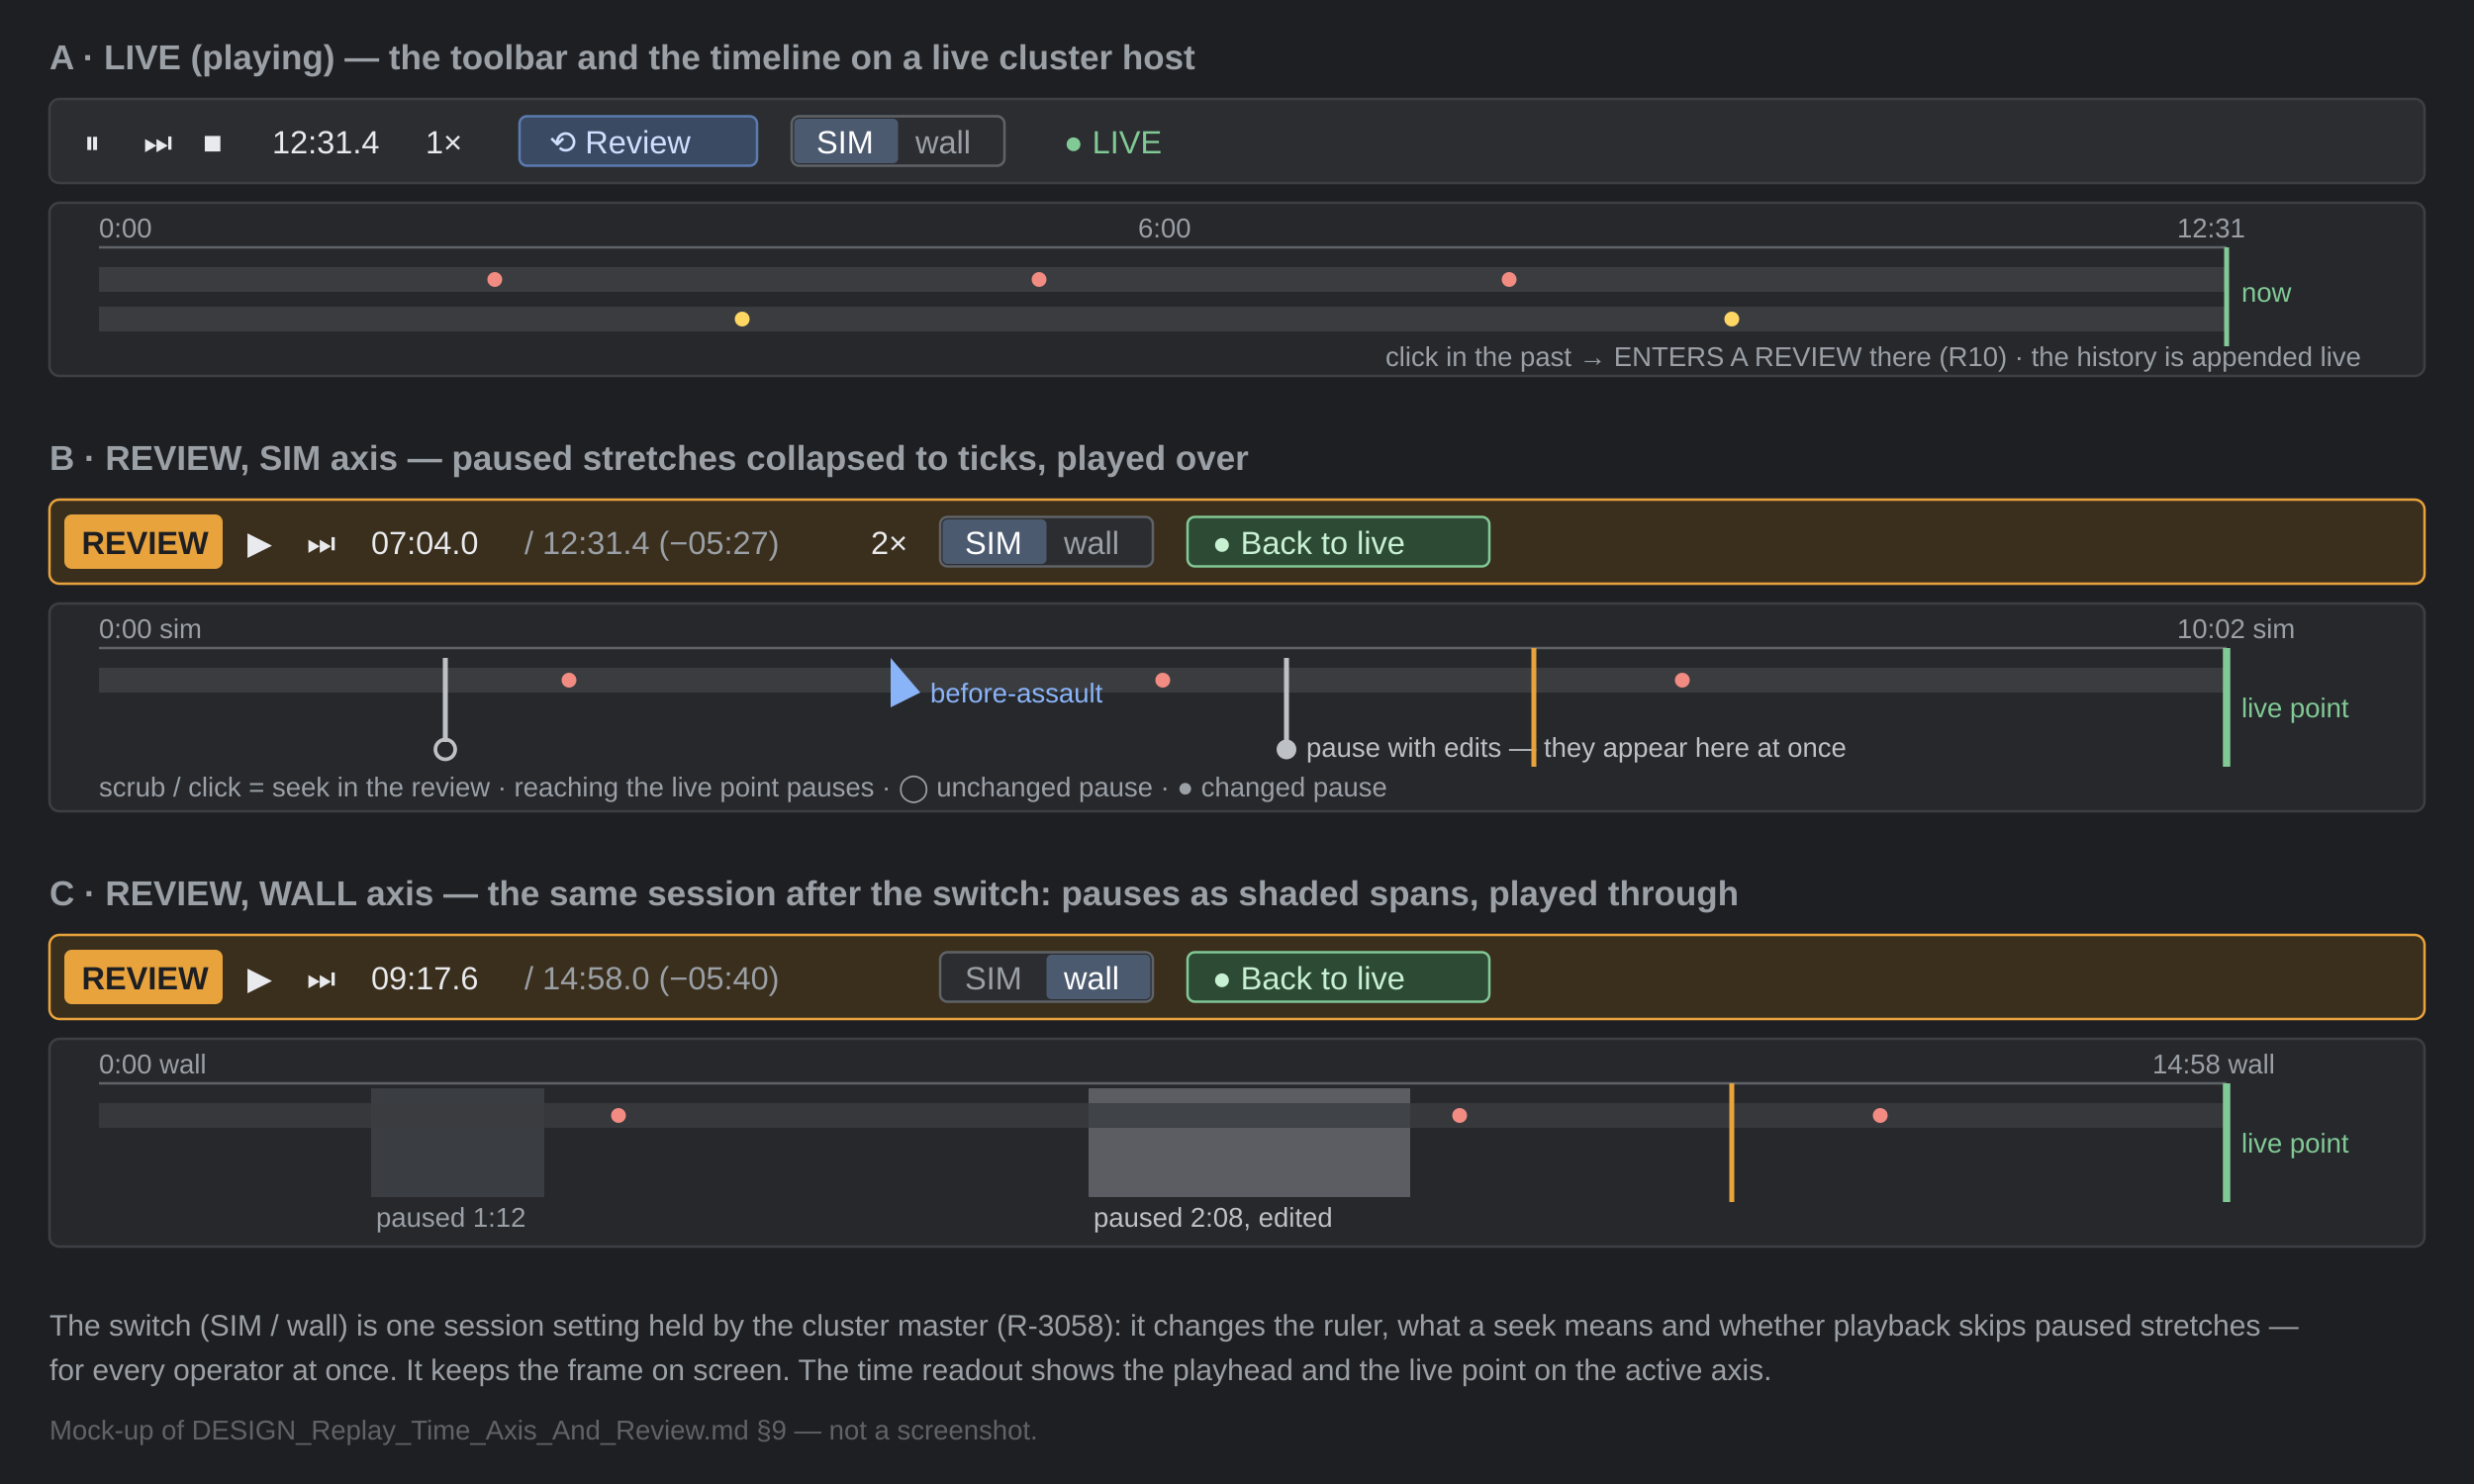
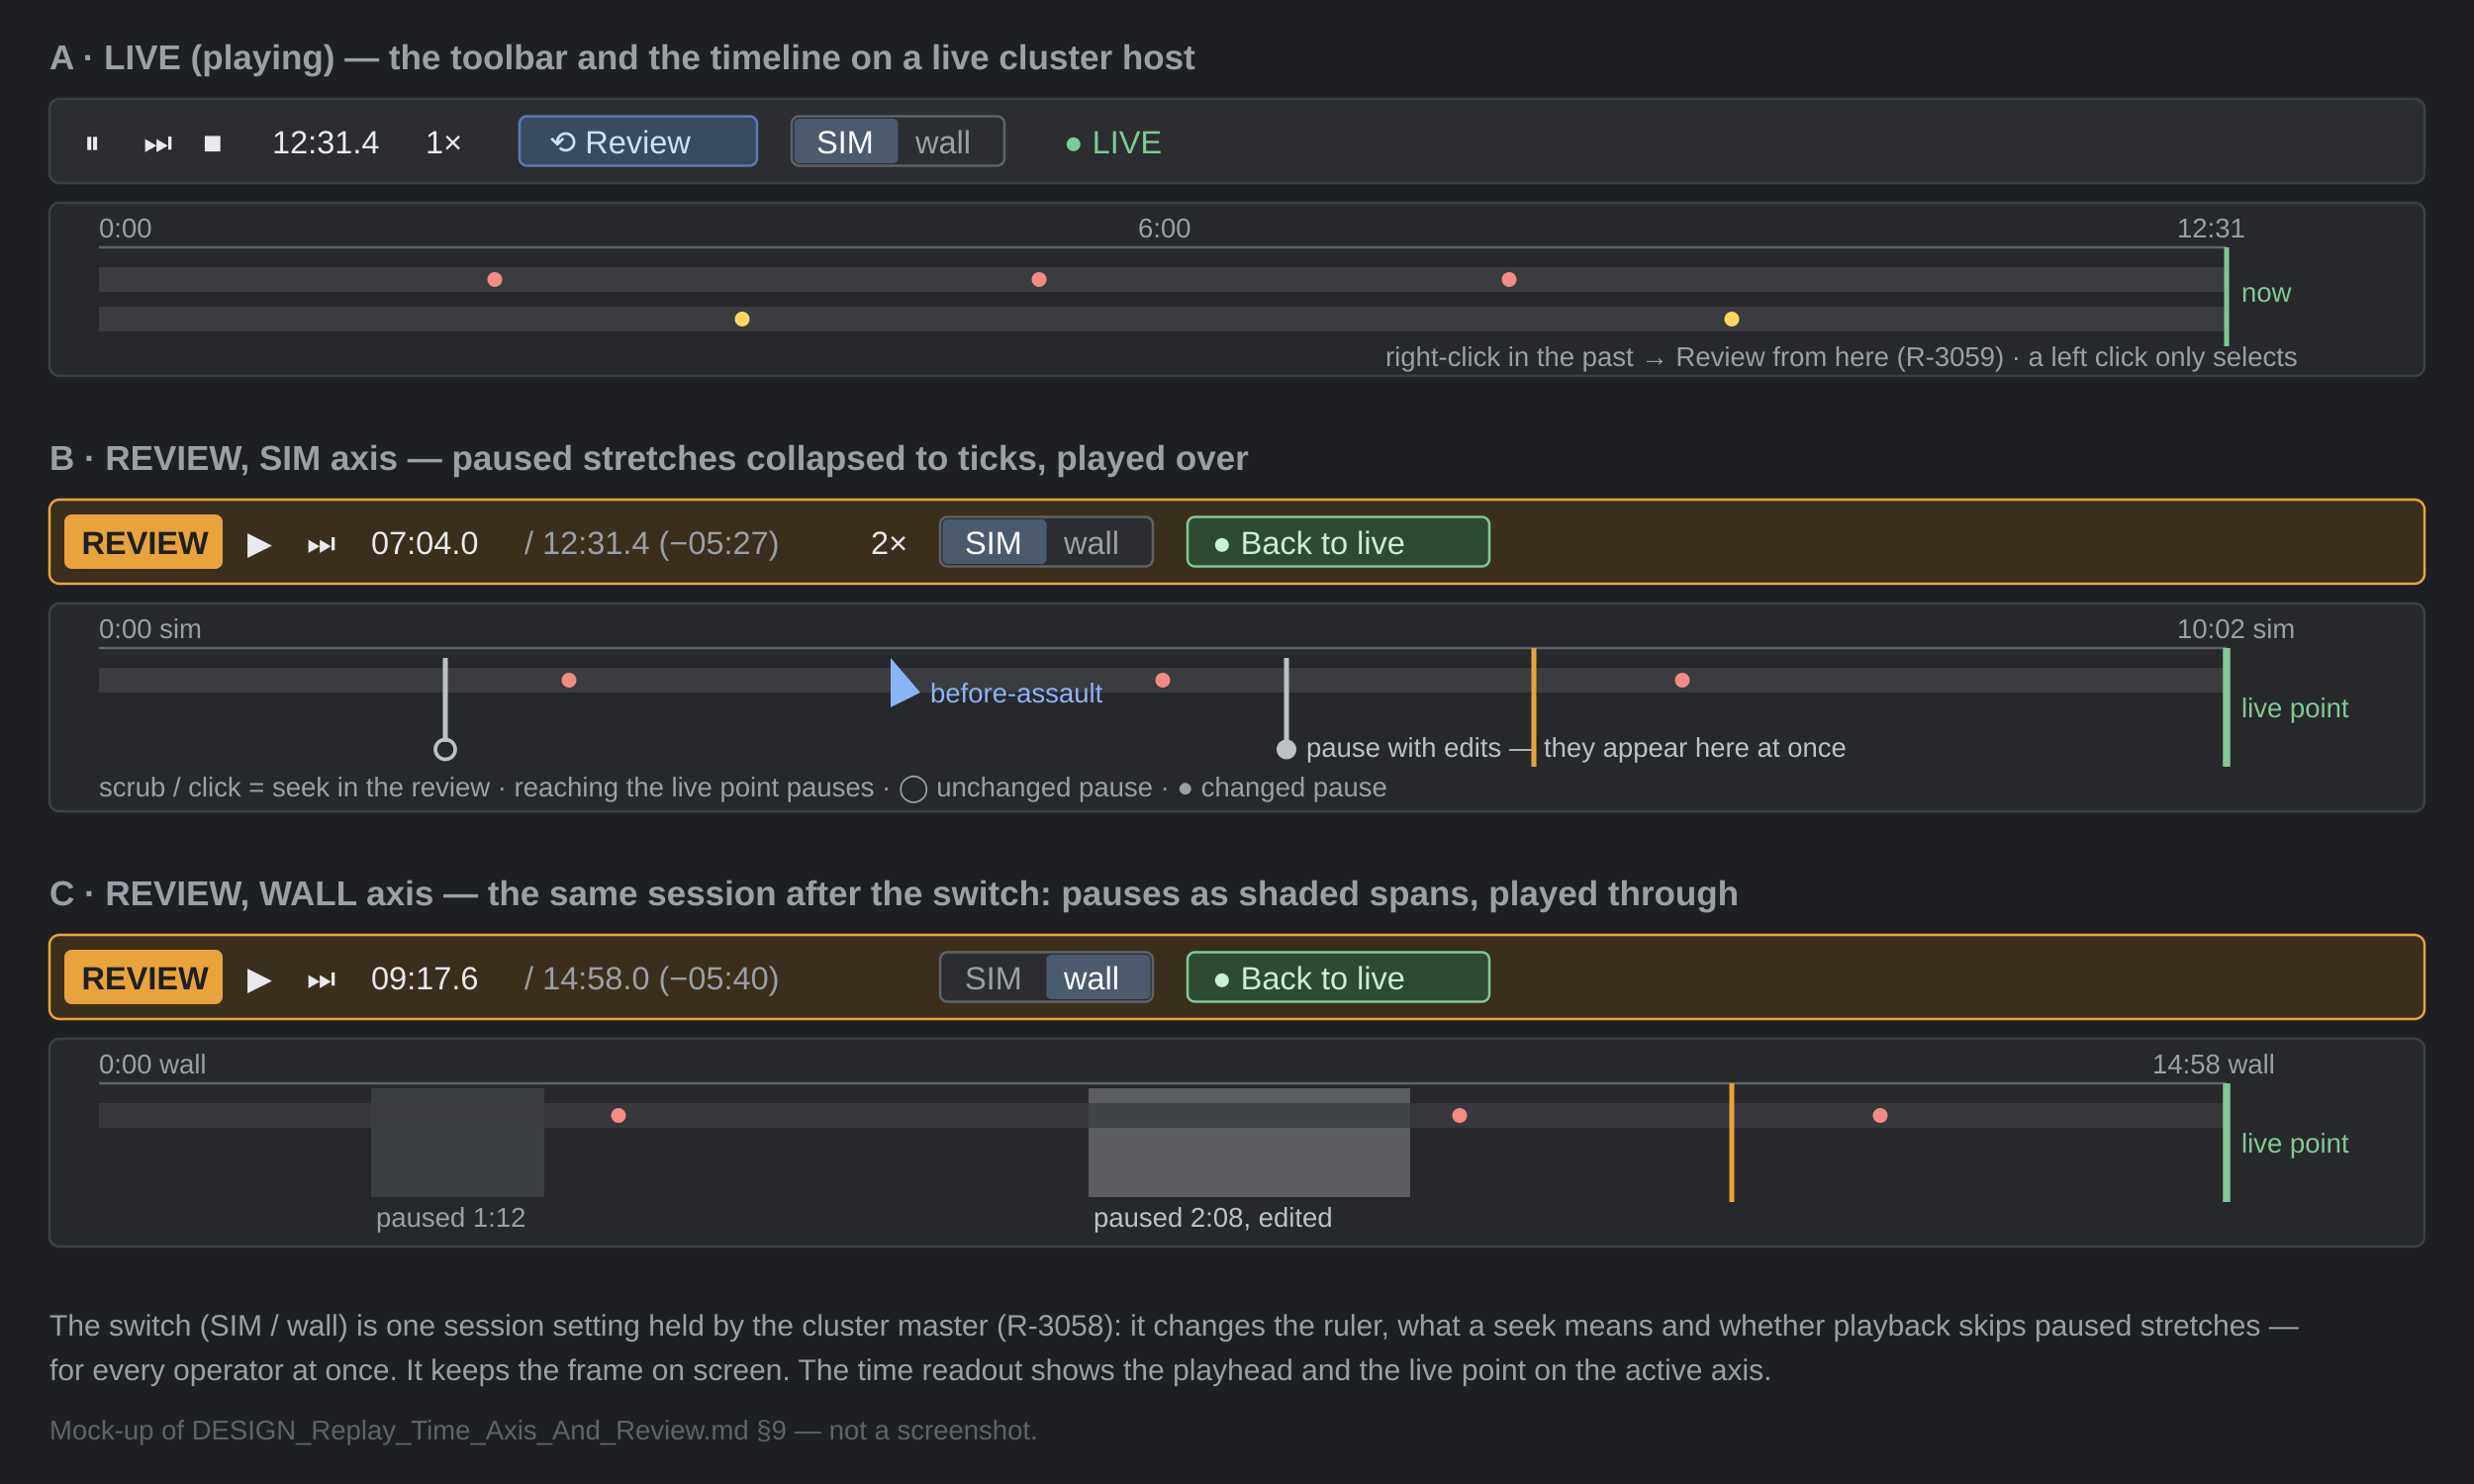
<svg xmlns="http://www.w3.org/2000/svg" width="1000" height="600" viewBox="0 0 1000 600" font-family="Segoe UI, Arial, sans-serif" font-size="13">
  <rect x="0" y="0" width="1000" height="600" fill="#1e1f22" />
  <text x="20" y="28" fill="#9aa0a6" font-size="14" font-weight="bold">A · LIVE (playing) — the toolbar and the timeline on a live cluster host</text>
  <rect x="20" y="40" width="960" height="34" rx="4" fill="#2b2d31" stroke="#3c3f44" />
  <text x="34" y="62" fill="#e8eaed">⏸</text>
  <text x="58" y="62" fill="#e8eaed">⏭</text>
  <text x="82" y="62" fill="#e8eaed">■</text>
  <text x="110" y="62" fill="#e8eaed">12:31.4</text>
  <text x="172" y="62" fill="#e8eaed">1×</text>
  <rect x="210" y="47" width="96" height="20" rx="3" fill="#3a4a63" stroke="#5b7bb0" />
  <text x="222" y="62" fill="#cfe0ff">⟲ Review</text>
  <rect x="320" y="47" width="86" height="20" rx="3" fill="#2b2d31" stroke="#5f6368" />
  <rect x="321" y="48" width="42" height="18" rx="2" fill="#4c5a70" />
  <text x="330" y="62" fill="#ffffff">SIM</text>
  <text x="370" y="62" fill="#9aa0a6">wall</text>
  <text x="430" y="62" fill="#81c995">● LIVE</text>
  <rect x="20" y="82" width="960" height="70" rx="4" fill="#26282c" stroke="#3c3f44" />
  <line x1="40" y1="100" x2="900" y2="100" stroke="#5f6368" />
  <text x="40" y="96" fill="#9aa0a6" font-size="11">0:00</text>
  <text x="460" y="96" fill="#9aa0a6" font-size="11">6:00</text>
  <text x="880" y="96" fill="#9aa0a6" font-size="11">12:31</text>
  <rect x="40" y="108" width="860" height="10" fill="#3a3c40" />
  <circle cx="200" cy="113" r="3" fill="#f28b82" />
  <circle cx="420" cy="113" r="3" fill="#f28b82" />
  <circle cx="610" cy="113" r="3" fill="#f28b82" />
  <rect x="40" y="124" width="860" height="10" fill="#3a3c40" />
  <circle cx="300" cy="129" r="3" fill="#fdd663" />
  <circle cx="700" cy="129" r="3" fill="#fdd663" />
  <line x1="900" y1="100" x2="900" y2="140" stroke="#81c995" stroke-width="2" />
  <text x="906" y="122" fill="#81c995" font-size="11">now</text>
-   <text x="560" y="148" fill="#9aa0a6" font-size="11">click in the past → ENTERS A REVIEW there (R10) · the history is appended live</text>
+   <text x="560" y="148" fill="#9aa0a6" font-size="11">right-click in the past → Review from here (R-3059) · a left click only selects</text>
  <text x="20" y="190" fill="#9aa0a6" font-size="14" font-weight="bold">B · REVIEW, SIM axis — paused stretches collapsed to ticks, played over</text>
  <rect x="20" y="202" width="960" height="34" rx="4" fill="#3a2e1c" stroke="#e8a33d" />
  <rect x="26" y="208" width="64" height="22" rx="3" fill="#e8a33d" />
  <text x="33" y="224" fill="#1e1f22" font-weight="bold">REVIEW</text>
  <text x="100" y="224" fill="#e8eaed">▶</text>
  <text x="124" y="224" fill="#e8eaed">⏭</text>
  <text x="150" y="224" fill="#e8eaed">07:04.0</text>
  <text x="212" y="224" fill="#9aa0a6">/ 12:31.4  (−05:27)</text>
  <text x="352" y="224" fill="#e8eaed">2×</text>
  <rect x="380" y="209" width="86" height="20" rx="3" fill="#2b2d31" stroke="#5f6368" />
  <rect x="381" y="210" width="42" height="18" rx="2" fill="#4c5a70" />
  <text x="390" y="224" fill="#ffffff">SIM</text>
  <text x="430" y="224" fill="#9aa0a6">wall</text>
  <rect x="480" y="209" width="122" height="20" rx="3" fill="#2d4a35" stroke="#81c995" />
  <text x="490" y="224" fill="#c8f0d3">● Back to live</text>
  <rect x="20" y="244" width="960" height="84" rx="4" fill="#26282c" stroke="#3c3f44" />
  <line x1="40" y1="262" x2="900" y2="262" stroke="#5f6368" />
  <text x="40" y="258" fill="#9aa0a6" font-size="11">0:00 sim</text>
  <text x="880" y="258" fill="#9aa0a6" font-size="11">10:02 sim</text>
  <rect x="40" y="270" width="860" height="10" fill="#3a3c40" />
  <circle cx="230" cy="275" r="3" fill="#f28b82" />
  <circle cx="470" cy="275" r="3" fill="#f28b82" />
  <circle cx="680" cy="275" r="3" fill="#f28b82" />
  <line x1="180" y1="266" x2="180" y2="300" stroke="#bdc1c6" stroke-width="2" />
  <circle cx="180" cy="303" r="4" fill="none" stroke="#bdc1c6" stroke-width="1.5" />
  <line x1="520" y1="266" x2="520" y2="300" stroke="#bdc1c6" stroke-width="2" />
  <circle cx="520" cy="303" r="4" fill="#bdc1c6" />
  <text x="528" y="306" fill="#bdc1c6" font-size="11">pause with edits — they appear here at once</text>
  <path d="M 360 266 L 360 286 L 372 280 Z" fill="#8ab4f8" />
  <text x="376" y="284" fill="#8ab4f8" font-size="11">before-assault</text>
  <line x1="620" y1="262" x2="620" y2="310" stroke="#e8a33d" stroke-width="2" />
  <line x1="900" y1="262" x2="900" y2="310" stroke="#81c995" stroke-width="3" />
  <text x="906" y="290" fill="#81c995" font-size="11">live point</text>
  <text x="40" y="322" fill="#9aa0a6" font-size="11">scrub / click = seek in the review · reaching the live point pauses · ◯ unchanged pause · ● changed pause</text>
  <text x="20" y="366" fill="#9aa0a6" font-size="14" font-weight="bold">C · REVIEW, WALL axis — the same session after the switch: pauses as shaded spans, played through</text>
  <rect x="20" y="378" width="960" height="34" rx="4" fill="#3a2e1c" stroke="#e8a33d" />
  <rect x="26" y="384" width="64" height="22" rx="3" fill="#e8a33d" />
  <text x="33" y="400" fill="#1e1f22" font-weight="bold">REVIEW</text>
  <text x="100" y="400" fill="#e8eaed">▶</text>
  <text x="124" y="400" fill="#e8eaed">⏭</text>
  <text x="150" y="400" fill="#e8eaed">09:17.6</text>
  <text x="212" y="400" fill="#9aa0a6">/ 14:58.0  (−05:40)</text>
  <rect x="380" y="385" width="86" height="20" rx="3" fill="#2b2d31" stroke="#5f6368" />
  <rect x="423" y="386" width="42" height="18" rx="2" fill="#4c5a70" />
  <text x="390" y="400" fill="#9aa0a6">SIM</text>
  <text x="430" y="400" fill="#ffffff">wall</text>
  <rect x="480" y="385" width="122" height="20" rx="3" fill="#2d4a35" stroke="#81c995" />
  <text x="490" y="400" fill="#c8f0d3">● Back to live</text>
  <rect x="20" y="420" width="960" height="84" rx="4" fill="#26282c" stroke="#3c3f44" />
  <line x1="40" y1="438" x2="900" y2="438" stroke="#5f6368" />
  <text x="40" y="434" fill="#9aa0a6" font-size="11">0:00 wall</text>
  <text x="870" y="434" fill="#9aa0a6" font-size="11">14:58 wall</text>
  <rect x="150" y="440" width="70" height="44" fill="#5f6368" opacity="0.35" />
  <text x="152" y="496" fill="#9aa0a6" font-size="11">paused 1:12</text>
  <rect x="440" y="440" width="130" height="44" fill="#bdc1c6" opacity="0.35" />
  <text x="442" y="496" fill="#bdc1c6" font-size="11">paused 2:08, edited</text>
  <rect x="40" y="446" width="860" height="10" fill="#3a3c40" opacity="0.8" />
  <circle cx="250" cy="451" r="3" fill="#f28b82" />
  <circle cx="590" cy="451" r="3" fill="#f28b82" />
  <circle cx="760" cy="451" r="3" fill="#f28b82" />
  <line x1="700" y1="438" x2="700" y2="486" stroke="#e8a33d" stroke-width="2" />
  <line x1="900" y1="438" x2="900" y2="486" stroke="#81c995" stroke-width="3" />
  <text x="906" y="466" fill="#81c995" font-size="11">live point</text>
  <text x="20" y="540" fill="#9aa0a6" font-size="12">The switch (SIM / wall) is one session setting held by the cluster master (R-3058): it changes the ruler, what a seek means and whether playback skips paused stretches —</text>
  <text x="20" y="558" fill="#9aa0a6" font-size="12">for every operator at once. It keeps the frame on screen. The time readout shows the playhead and the live point on the active axis.</text>
  <text x="20" y="582" fill="#5f6368" font-size="11">Mock-up of DESIGN_Replay_Time_Axis_And_Review.md §9 — not a screenshot.</text>
</svg>
